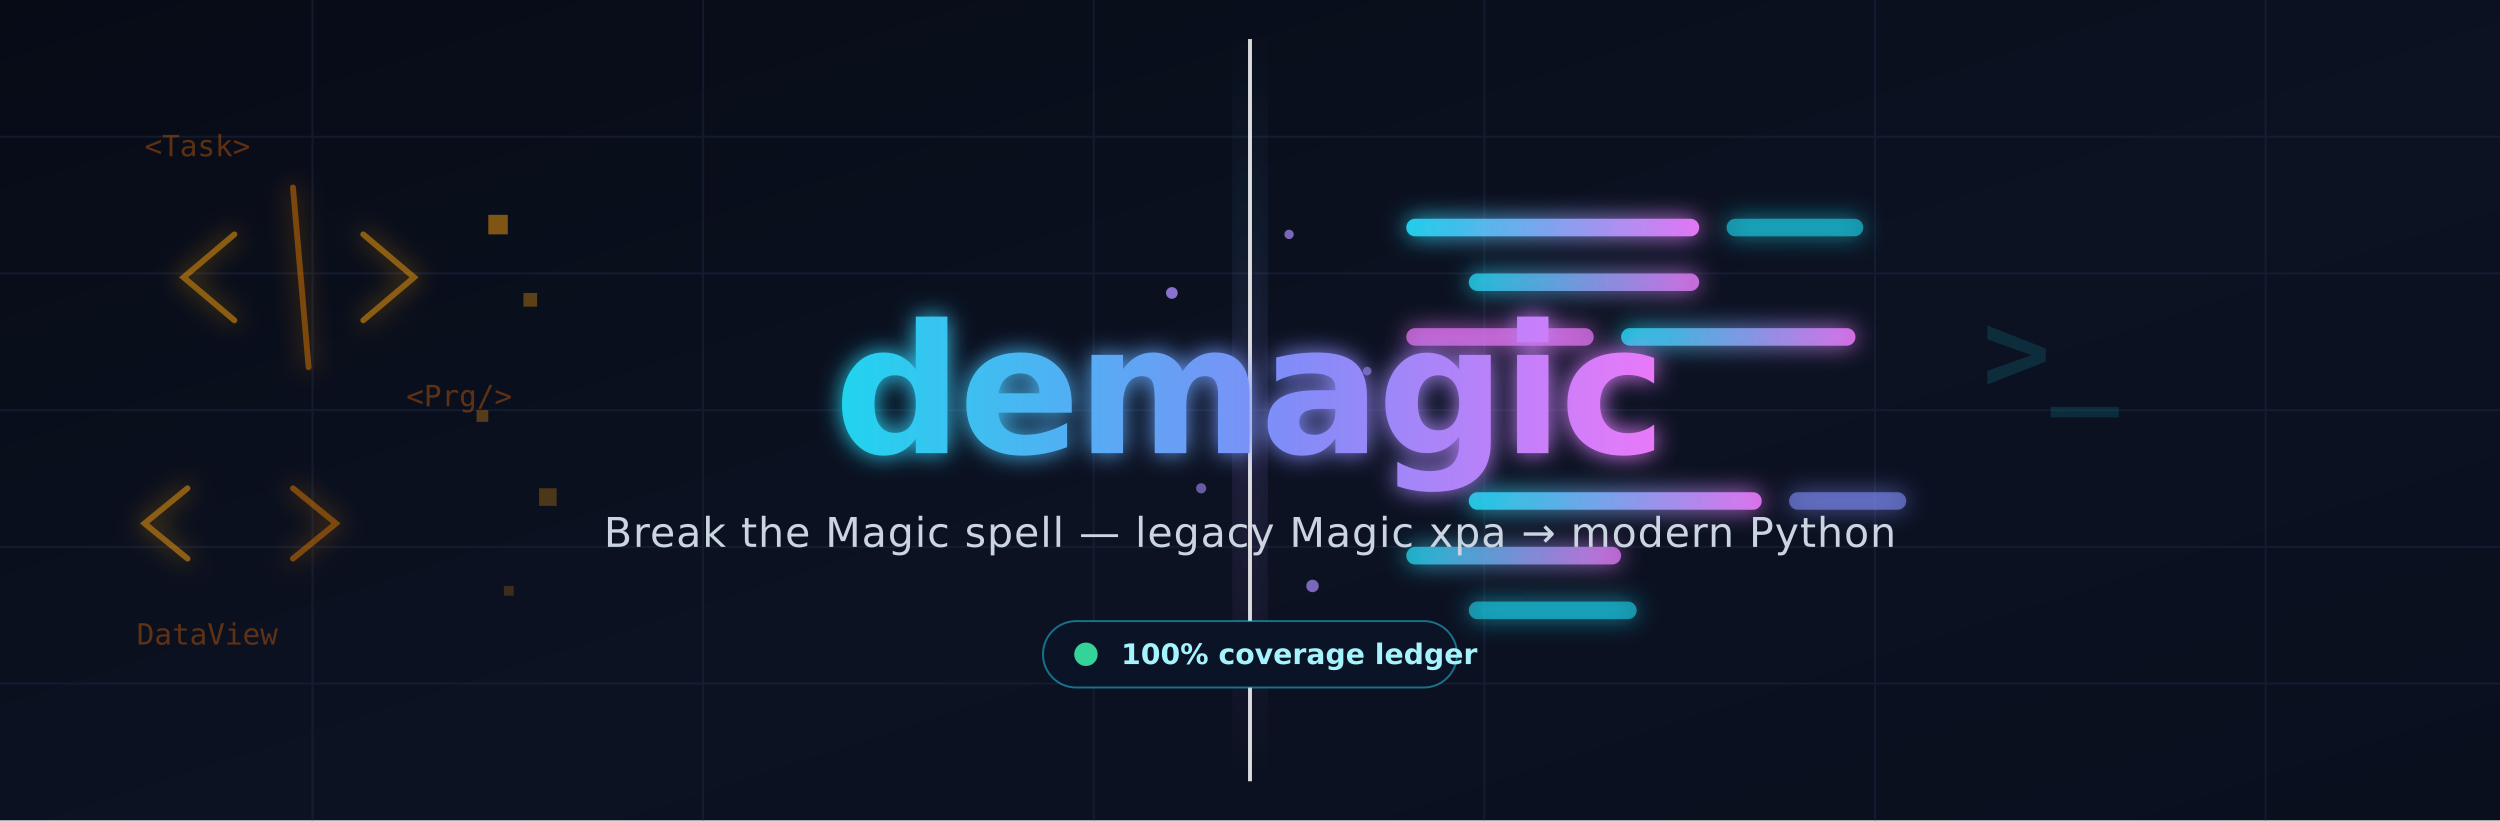
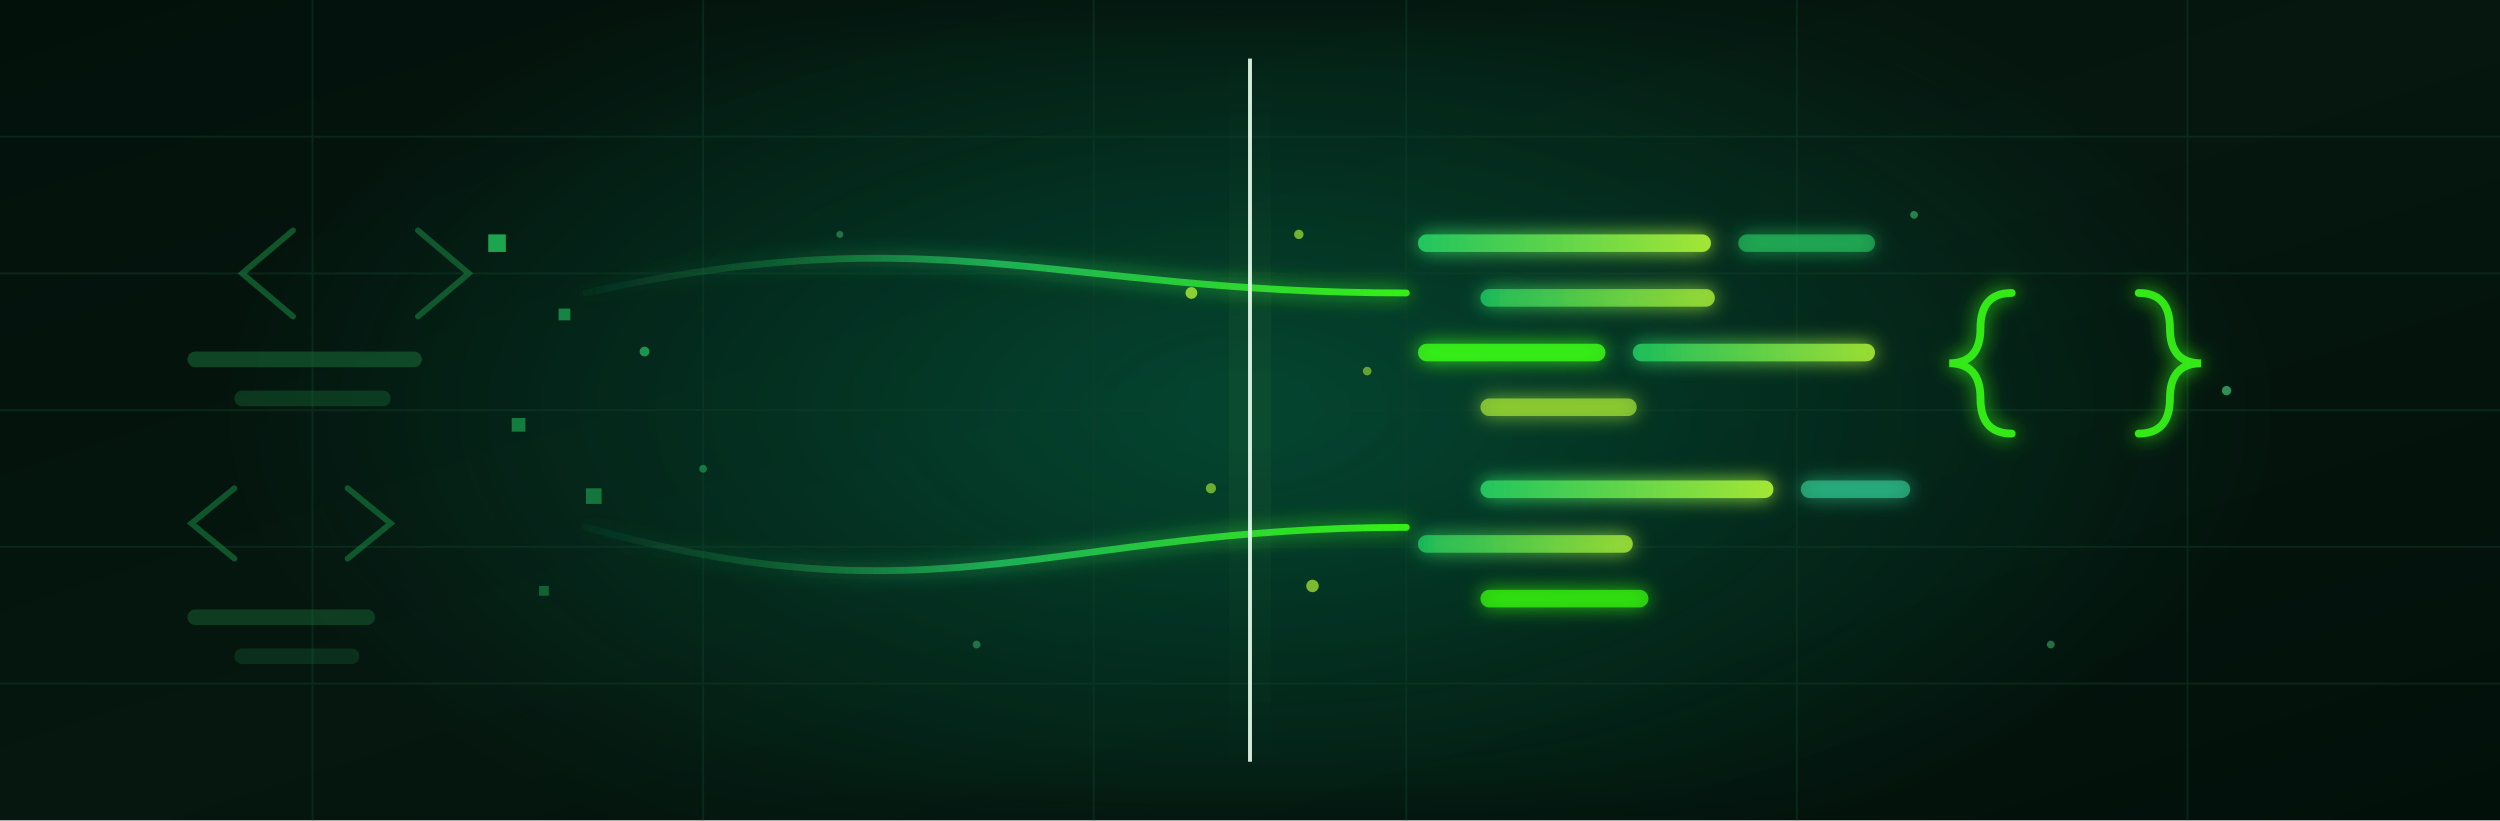
- <svg xmlns="http://www.w3.org/2000/svg" viewBox="0 0 1280 420" width="1280" height="420" font-family="'Segoe UI','DejaVu Sans',Arial,sans-serif">
+ <svg xmlns="http://www.w3.org/2000/svg" viewBox="0 0 1280 420" width="1280" height="420">
  <defs>
    <linearGradient id="bg" x1="0" y1="0" x2="1" y2="1">
-       <stop offset="0" stop-color="#070b16" />
-       <stop offset="0.55" stop-color="#0c1222" />
-       <stop offset="1" stop-color="#0a0f1e" />
+       <stop offset="0" stop-color="#03110b" />
+       <stop offset="0.5" stop-color="#05170f" />
+       <stop offset="1" stop-color="#02100a" />
    </linearGradient>
-     <linearGradient id="wm" x1="0" y1="0" x2="1" y2="0">
-       <stop offset="0" stop-color="#22d3ee" />
-       <stop offset="0.55" stop-color="#818cf8" />
-       <stop offset="1" stop-color="#e879f9" />
+     <radialGradient id="centerglow" cx="0.5" cy="0.5" r="0.5">
+       <stop offset="0" stop-color="#10b981" stop-opacity="0.30" />
+       <stop offset="1" stop-color="#10b981" stop-opacity="0" />
+     </radialGradient>
+     <linearGradient id="flow" x1="0" y1="0" x2="1" y2="0">
+       <stop offset="0" stop-color="#14532d" stop-opacity="0.2" />
+       <stop offset="0.5" stop-color="#22c55e" stop-opacity="0.9" />
+       <stop offset="1" stop-color="#39ff14" stop-opacity="1" />
    </linearGradient>
    <linearGradient id="seam" x1="0" y1="0" x2="0" y2="1">
-       <stop offset="0" stop-color="#22d3ee" stop-opacity="0" />
-       <stop offset="0.5" stop-color="#a78bfa" stop-opacity="0.95" />
-       <stop offset="1" stop-color="#e879f9" stop-opacity="0" />
+       <stop offset="0" stop-color="#34d399" stop-opacity="0" />
+       <stop offset="0.5" stop-color="#a3e635" stop-opacity="1" />
+       <stop offset="1" stop-color="#34d399" stop-opacity="0" />
    </linearGradient>
-     <linearGradient id="modern" x1="0" y1="0" x2="1" y2="0">
-       <stop offset="0" stop-color="#22d3ee" />
-       <stop offset="1" stop-color="#e879f9" />
+     <linearGradient id="neon" x1="0" y1="0" x2="1" y2="0">
+       <stop offset="0" stop-color="#22c55e" />
+       <stop offset="1" stop-color="#a3e635" />
    </linearGradient>
    <filter id="glow" x="-40%" y="-40%" width="180%" height="180%">
-       <feGaussianBlur stdDeviation="6" result="b" />
+       <feGaussianBlur stdDeviation="5" result="b" />
      <feMerge>
        <feMergeNode in="b" />
        <feMergeNode in="SourceGraphic" />
      </feMerge>
    </filter>
-     <filter id="softglow" x="-60%" y="-60%" width="220%" height="220%">
-       <feGaussianBlur stdDeviation="14" />
+     <filter id="soft" x="-80%" y="-80%" width="260%" height="260%">
+       <feGaussianBlur stdDeviation="22" />
    </filter>
  </defs>
  <rect width="1280" height="420" fill="url(#bg)" />
-   <g stroke="#1b2740" stroke-width="1" opacity="0.5">
+   <ellipse cx="640" cy="210" rx="520" ry="260" fill="url(#centerglow)" filter="url(#soft)" />
+   <g stroke="#0f3d28" stroke-width="1" opacity="0.45">
    <path d="M0 70 H1280 M0 140 H1280 M0 210 H1280 M0 280 H1280 M0 350 H1280" />
-     <path d="M160 0 V420 M360 0 V420 M560 0 V420 M760 0 V420 M960 0 V420 M1160 0 V420" />
+     <path d="M160 0 V420 M360 0 V420 M560 0 V420 M720 0 V420 M920 0 V420 M1120 0 V420" />
  </g>
-   <g fill="none" stroke="#f59e0b" opacity="0.55" stroke-width="3" stroke-linecap="round" filter="url(#glow)">
-     <path d="M120 120 l-26 22 l26 22" />
-     <path d="M186 120 l26 22 l-26 22" />
-     <path d="M150 96 l8 92" stroke="#d97706" />
-     <path d="M96 250 l-22 18 l22 18" />
-     <path d="M150 250 l22 18 l-22 18" stroke="#d97706" />
+   <g opacity="0.6" stroke-linecap="round">
+     <g fill="none" stroke="#15803d" stroke-width="3">
+       <path d="M150 118 l-26 22 l26 22" />
+       <path d="M214 118 l26 22 l-26 22" />
+       <path d="M120 250 l-22 18 l22 18" />
+       <path d="M178 250 l22 18 l-22 18" />
+     </g>
+     <g fill="#166534">
+       <rect x="96" y="180" width="120" height="8" rx="4" />
+       <rect x="120" y="200" width="80" height="8" rx="4" opacity="0.7" />
+       <rect x="96" y="312" width="96" height="8" rx="4" opacity="0.8" />
+       <rect x="120" y="332" width="64" height="8" rx="4" opacity="0.55" />
+     </g>
  </g>
-   <g fill="#b45309" opacity="0.5" font-size="15" font-family="'Consolas','DejaVu Sans Mono',monospace">
-     <text x="74" y="80">&lt;Task&gt;</text>
-     <text x="208" y="208">&lt;Prg/&gt;</text>
-     <text x="70" y="330">DataView</text>
+   <g fill="#22c55e">
+     <rect x="250" y="120" width="9" height="9" opacity="0.8" />
+     <rect x="286" y="158" width="6" height="6" opacity="0.6" />
+     <rect x="262" y="214" width="7" height="7" opacity="0.55" />
+     <rect x="300" y="250" width="8" height="8" opacity="0.5" />
+     <rect x="276" y="300" width="5" height="5" opacity="0.4" />
+     <circle cx="330" cy="180" r="2.5" opacity="0.7" />
+     <circle cx="360" cy="240" r="2" opacity="0.5" />
  </g>
-   <g fill="#f59e0b" opacity="0.7">
-     <rect x="250" y="110" width="10" height="10" opacity="0.7" />
-     <rect x="268" y="150" width="7" height="7" opacity="0.5" />
-     <rect x="244" y="210" width="6" height="6" opacity="0.45" />
-     <rect x="276" y="250" width="9" height="9" opacity="0.4" />
-     <rect x="258" y="300" width="5" height="5" opacity="0.3" />
+   <g fill="none" filter="url(#glow)" stroke-linecap="round">
+     <path d="M300 150 C 480 110, 540 150, 720 150" stroke="url(#flow)" stroke-width="3.5" opacity="0.9" />
+     <path d="M300 210 C 470 210, 560 210, 720 210" stroke="url(#flow)" stroke-width="4" opacity="1" />
+     <path d="M300 270 C 480 320, 540 270, 720 270" stroke="url(#flow)" stroke-width="3.5" opacity="0.9" />
  </g>
-   <rect x="636" y="20" width="8" height="380" fill="url(#seam)" filter="url(#softglow)" />
-   <rect x="639" y="20" width="2" height="380" fill="#ffffff" opacity="0.85" />
-   <g fill="#a78bfa">
-     <circle cx="600" cy="150" r="3" opacity="0.8" />
-     <circle cx="660" cy="120" r="2.4" opacity="0.7" />
-     <circle cx="615" cy="250" r="2.6" opacity="0.6" />
-     <circle cx="672" cy="300" r="3.2" opacity="0.7" />
+   <rect x="636" y="30" width="8" height="360" fill="url(#seam)" filter="url(#soft)" />
+   <rect x="639" y="30" width="2" height="360" fill="#eafff0" opacity="0.9" />
+   <g fill="#a3e635">
+     <circle cx="610" cy="150" r="3" opacity="0.85" />
+     <circle cx="665" cy="120" r="2.4" opacity="0.7" />
+     <circle cx="620" cy="250" r="2.6" opacity="0.65" />
+     <circle cx="672" cy="300" r="3.2" opacity="0.75" />
    <circle cx="700" cy="190" r="2.2" opacity="0.6" />
  </g>
  <g filter="url(#glow)">
-     <rect x="720" y="112" width="150" height="9" rx="4.5" fill="url(#modern)" opacity="0.95" />
-     <rect x="884" y="112" width="70" height="9" rx="4.5" fill="#22d3ee" opacity="0.6" />
-     <rect x="752" y="140" width="118" height="9" rx="4.5" fill="url(#modern)" opacity="0.8" />
-     <rect x="720" y="168" width="96" height="9" rx="4.5" fill="#e879f9" opacity="0.7" />
-     <rect x="830" y="168" width="120" height="9" rx="4.5" fill="url(#modern)" opacity="0.85" />
-     <rect x="752" y="252" width="150" height="9" rx="4.5" fill="url(#modern)" opacity="0.9" />
-     <rect x="916" y="252" width="60" height="9" rx="4.5" fill="#818cf8" opacity="0.6" />
-     <rect x="720" y="280" width="110" height="9" rx="4.5" fill="url(#modern)" opacity="0.75" />
-     <rect x="752" y="308" width="86" height="9" rx="4.5" fill="#22d3ee" opacity="0.6" />
+     <rect x="726" y="120" width="150" height="9" rx="4.5" fill="url(#neon)" />
+     <rect x="890" y="120" width="70" height="9" rx="4.5" fill="#22c55e" opacity="0.65" />
+     <rect x="758" y="148" width="120" height="9" rx="4.5" fill="url(#neon)" opacity="0.85" />
+     <rect x="726" y="176" width="96" height="9" rx="4.5" fill="#39ff14" opacity="0.8" />
+     <rect x="836" y="176" width="124" height="9" rx="4.5" fill="url(#neon)" opacity="0.9" />
+     <rect x="758" y="204" width="80" height="9" rx="4.5" fill="#a3e635" opacity="0.7" />
+     <rect x="758" y="246" width="150" height="9" rx="4.5" fill="url(#neon)" />
+     <rect x="922" y="246" width="56" height="9" rx="4.5" fill="#34d399" opacity="0.6" />
+     <rect x="726" y="274" width="110" height="9" rx="4.5" fill="url(#neon)" opacity="0.85" />
+     <rect x="758" y="302" width="86" height="9" rx="4.5" fill="#39ff14" opacity="0.7" />
  </g>
-   <text x="1015" y="200" font-size="58" font-weight="700" fill="#0ea5b7" opacity="0.18" font-family="'Consolas','DejaVu Sans Mono',monospace">&gt;_</text>
-   <text x="640" y="232" text-anchor="middle" font-size="92" font-weight="800" letter-spacing="-2" fill="url(#wm)" filter="url(#glow)">demagic</text>
-   <text x="640" y="280" text-anchor="middle" font-size="21" font-weight="500" fill="#cbd5e1" letter-spacing="0.5">Break the Magic spell — legacy Magic xpa → modern Python</text>
-   <g transform="translate(534,318)">
-     <rect width="212" height="34" rx="17" fill="#0b1426" stroke="#22d3ee" stroke-opacity="0.5" />
-     <circle cx="22" cy="17" r="6" fill="#34d399" />
-     <text x="40" y="22" font-size="14.5" font-weight="600" fill="#a5f3fc">100% coverage ledger</text>
+   <g fill="none" stroke="#39ff14" stroke-width="4" stroke-linecap="round" filter="url(#glow)" opacity="0.9">
+     <path d="M1030 150 q-16 0 -16 18 q0 18 -16 18 q16 0 16 18 q0 18 16 18" />
+     <path d="M1095 150 q16 0 16 18 q0 18 16 18 q-16 0 -16 18 q0 18 -16 18" />
+   </g>
+   <g fill="#4ade80">
+     <circle cx="980" cy="110" r="2" opacity="0.5" />
+     <circle cx="1140" cy="200" r="2.4" opacity="0.6" />
+     <circle cx="1050" cy="330" r="2" opacity="0.45" />
+     <circle cx="430" cy="120" r="1.8" opacity="0.4" />
+     <circle cx="500" cy="330" r="2" opacity="0.4" />
  </g>
</svg>
